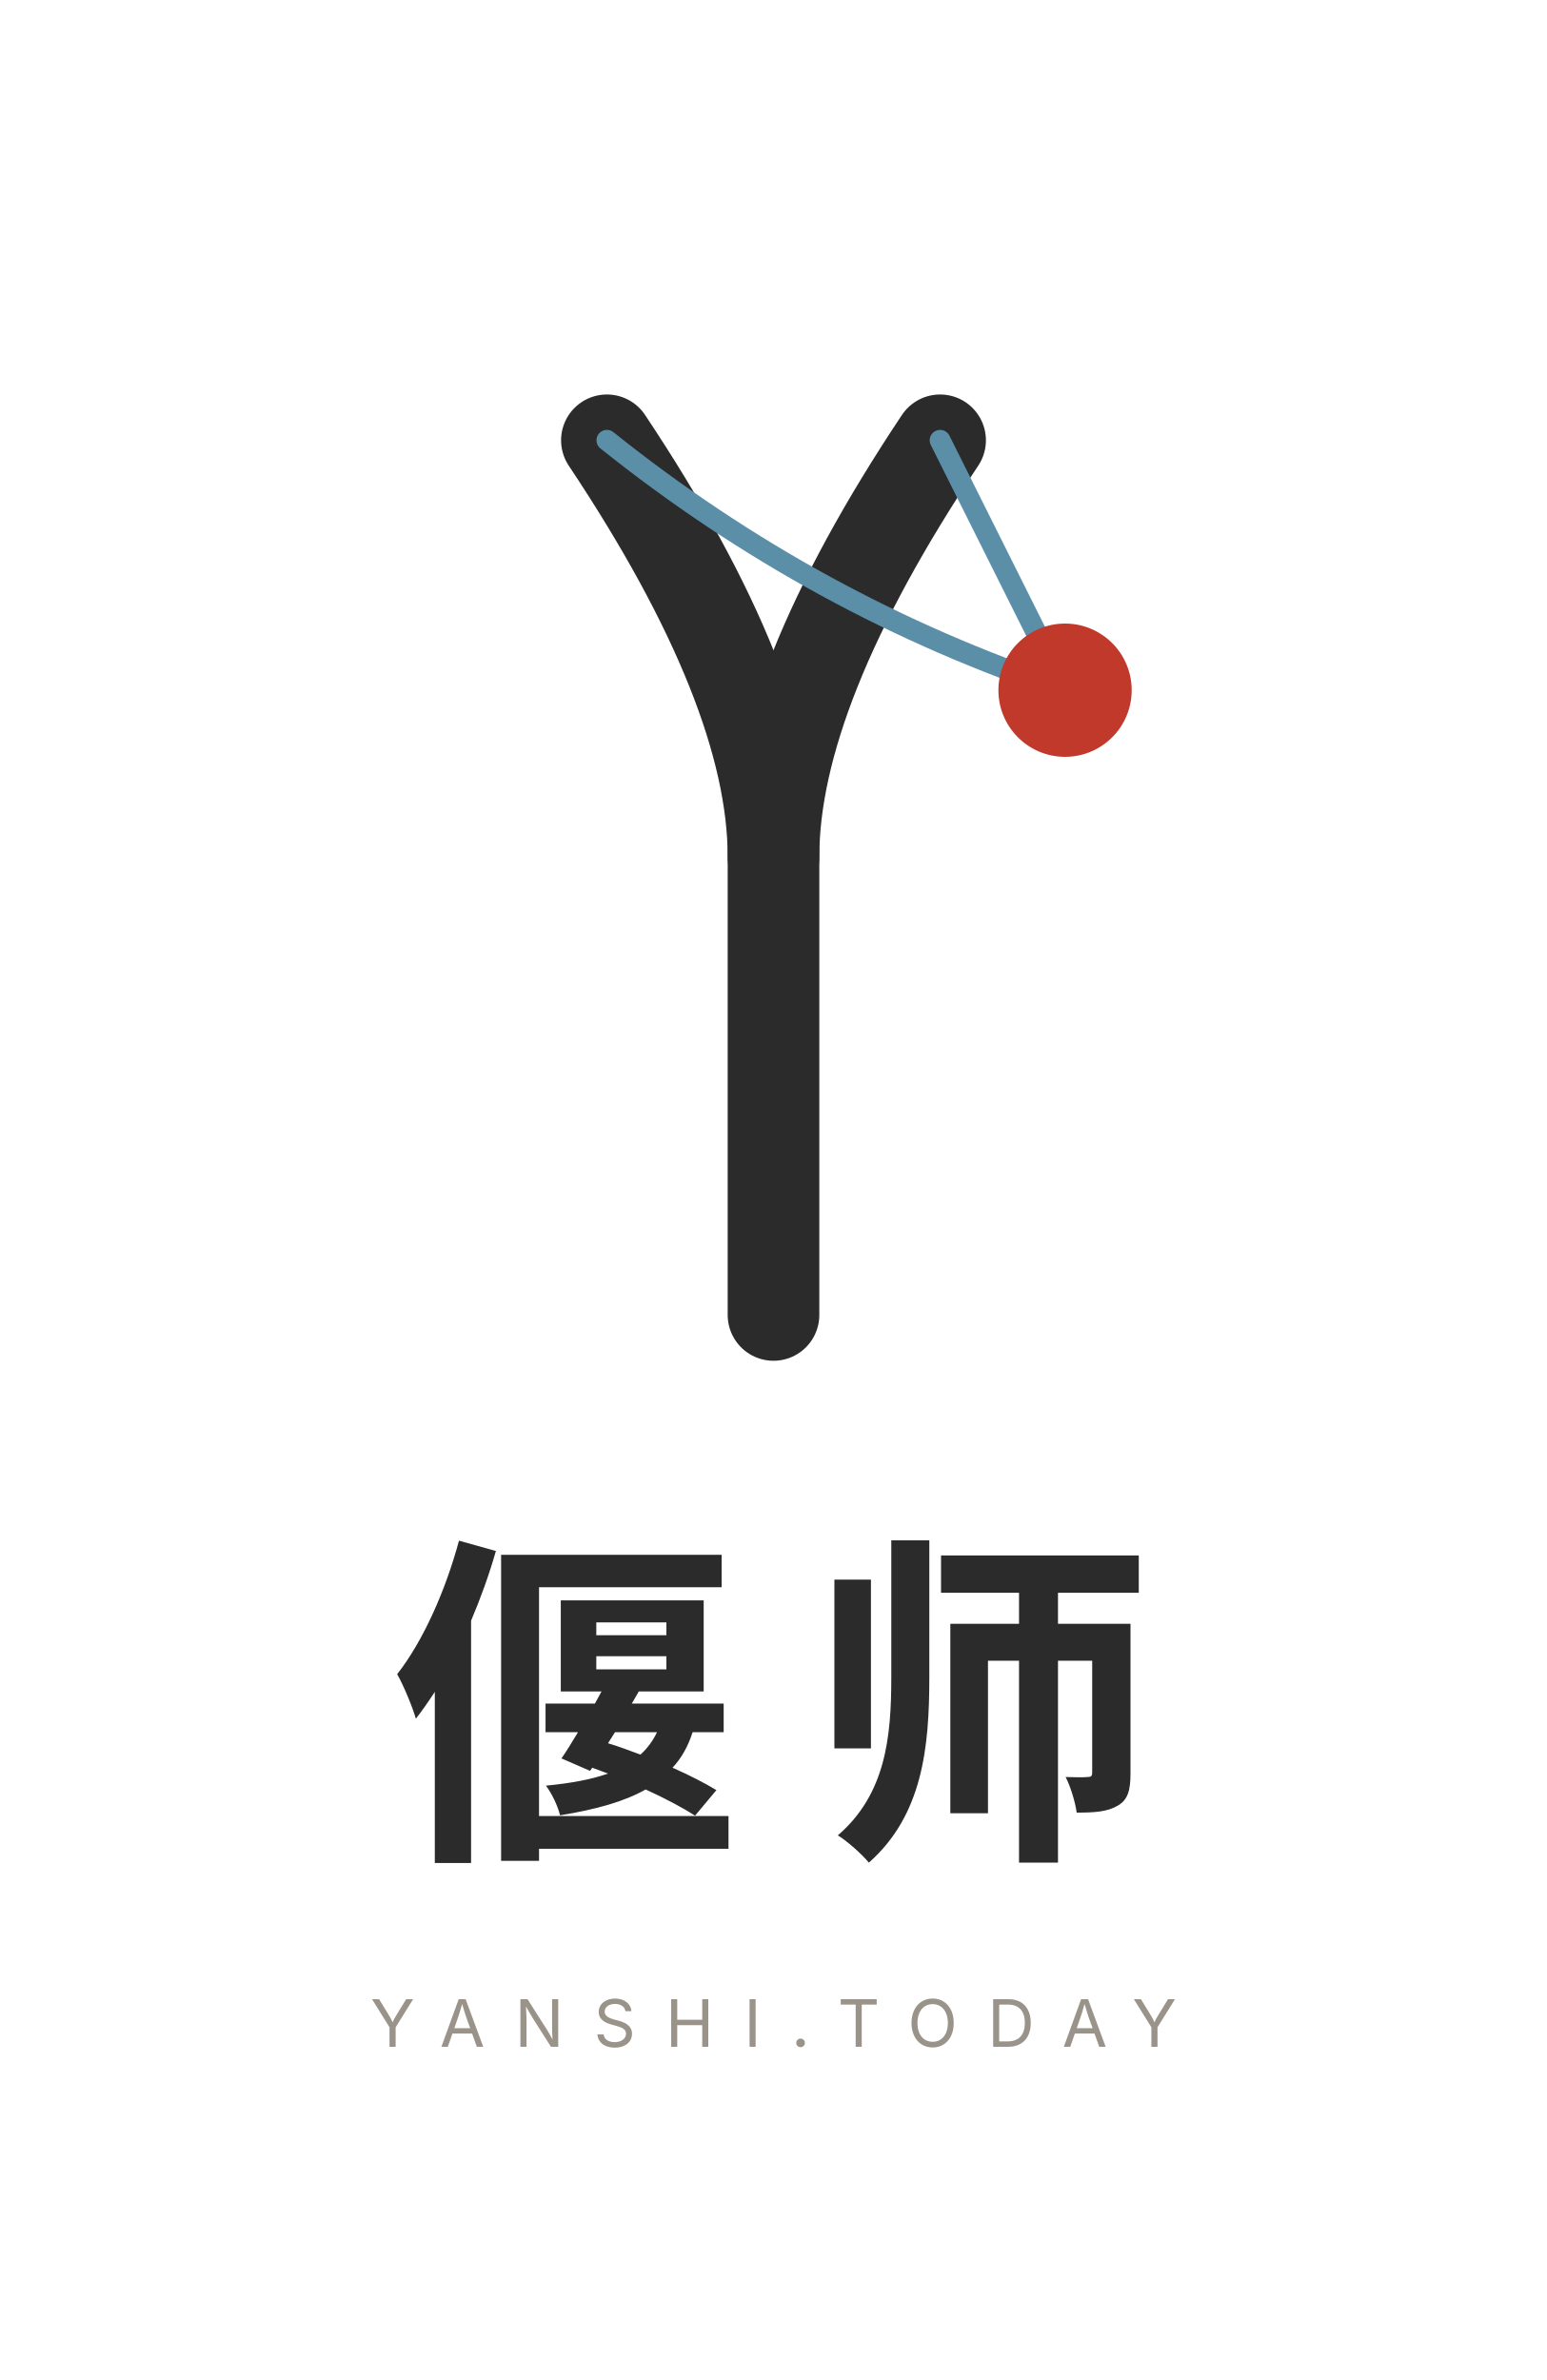
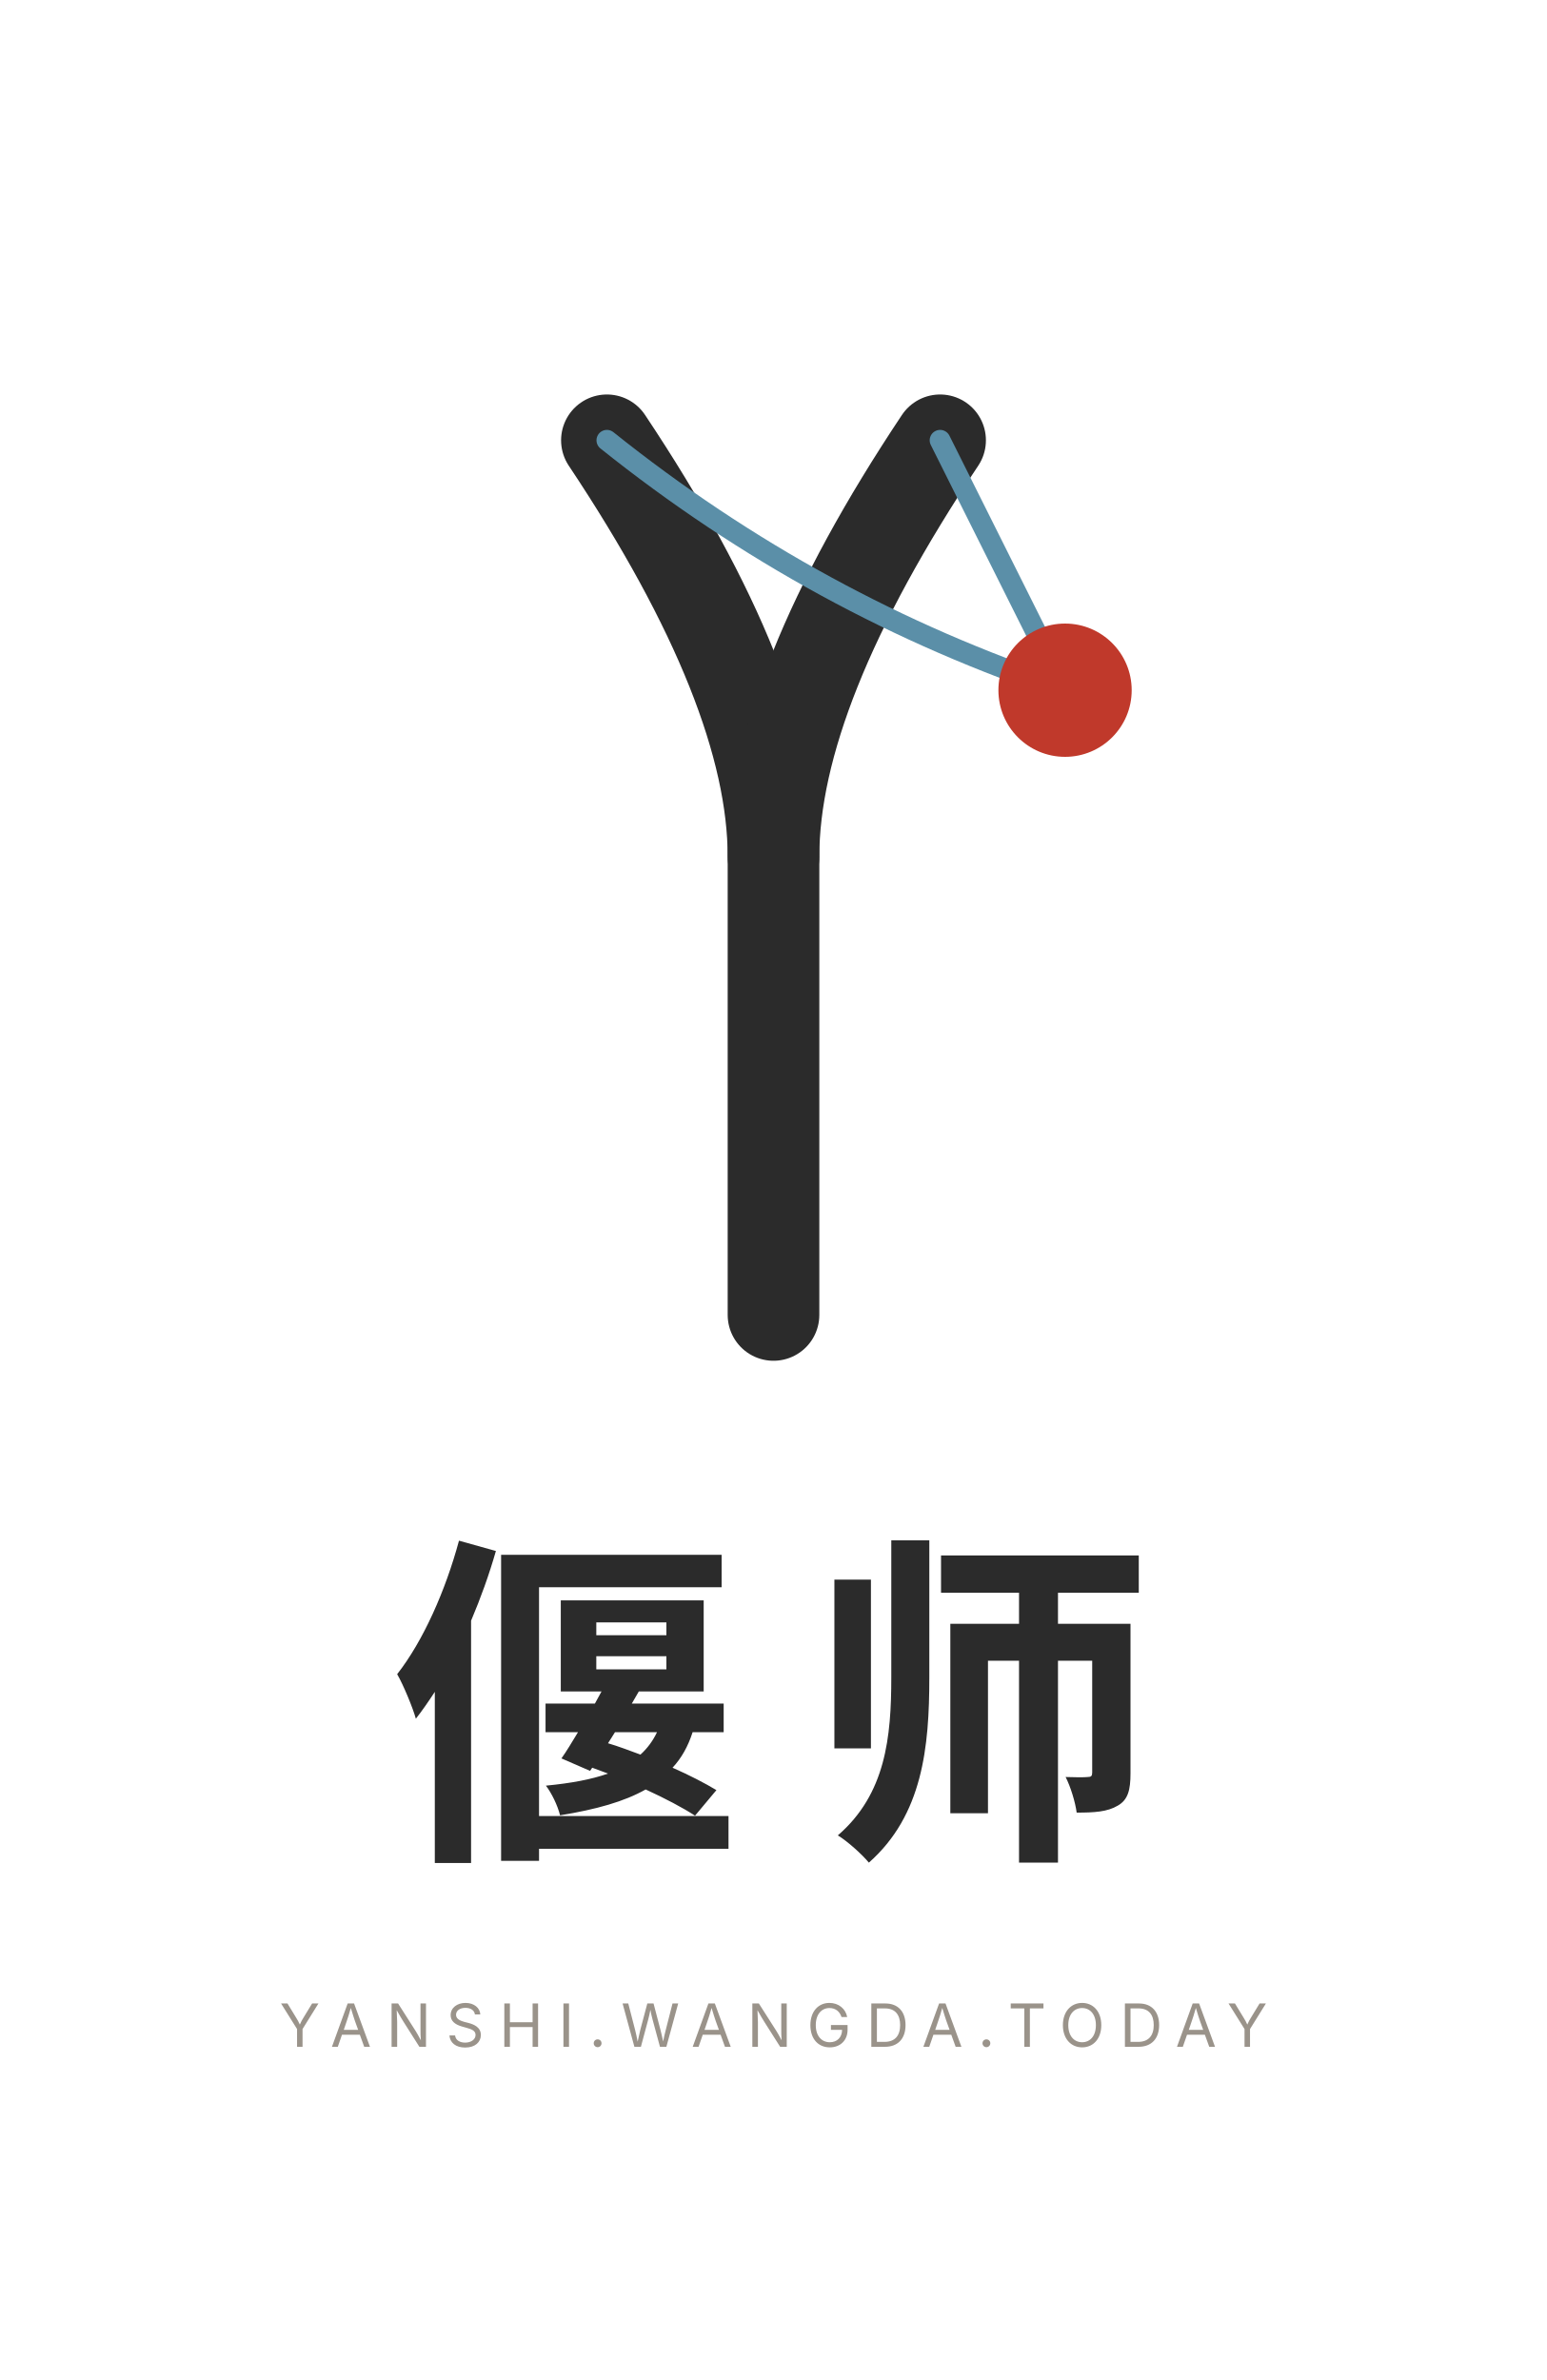
<svg xmlns="http://www.w3.org/2000/svg" viewBox="0 0 260 400" width="260" height="400">
  <g transform="translate(130 130) scale(0.7) translate(-130 -150)">
    <path d="M 130 280 L 130 170 Q 130 130 90 70" fill="none" stroke="#2b2b2b" stroke-width="22" stroke-linecap="round" />
    <path d="M 130 170 Q 130 130 170 70" fill="none" stroke="#2b2b2b" stroke-width="22" stroke-linecap="round" />
    <path d="M 90 70 Q 140 110 200 130" fill="none" stroke="#5b8fa8" stroke-width="5" stroke-linecap="round" />
    <path d="M 170 70 Q 185 100 200 130" fill="none" stroke="#5b8fa8" stroke-width="5" stroke-linecap="round" />
    <circle cx="200" cy="130" r="16" fill="#c0392b" />
  </g>
  <text x="130" y="308" font-size="58" font-weight="600" fill="#2b2b2b" letter-spacing="12" text-anchor="middle" font-family="-apple-system, 'PingFang SC', 'Microsoft YaHei', sans-serif">偃师</text>
-   <text x="130" y="344" font-size="11" letter-spacing="5" text-anchor="middle" fill="#9a938a" font-family="-apple-system, sans-serif">YANSHI.TODAY</text>
+   <text x="130" y="344" font-size="10" letter-spacing="2.5" text-anchor="middle" fill="#9a938a" font-family="-apple-system, sans-serif">YANSHI.WANGDA.TODAY</text>
</svg>
